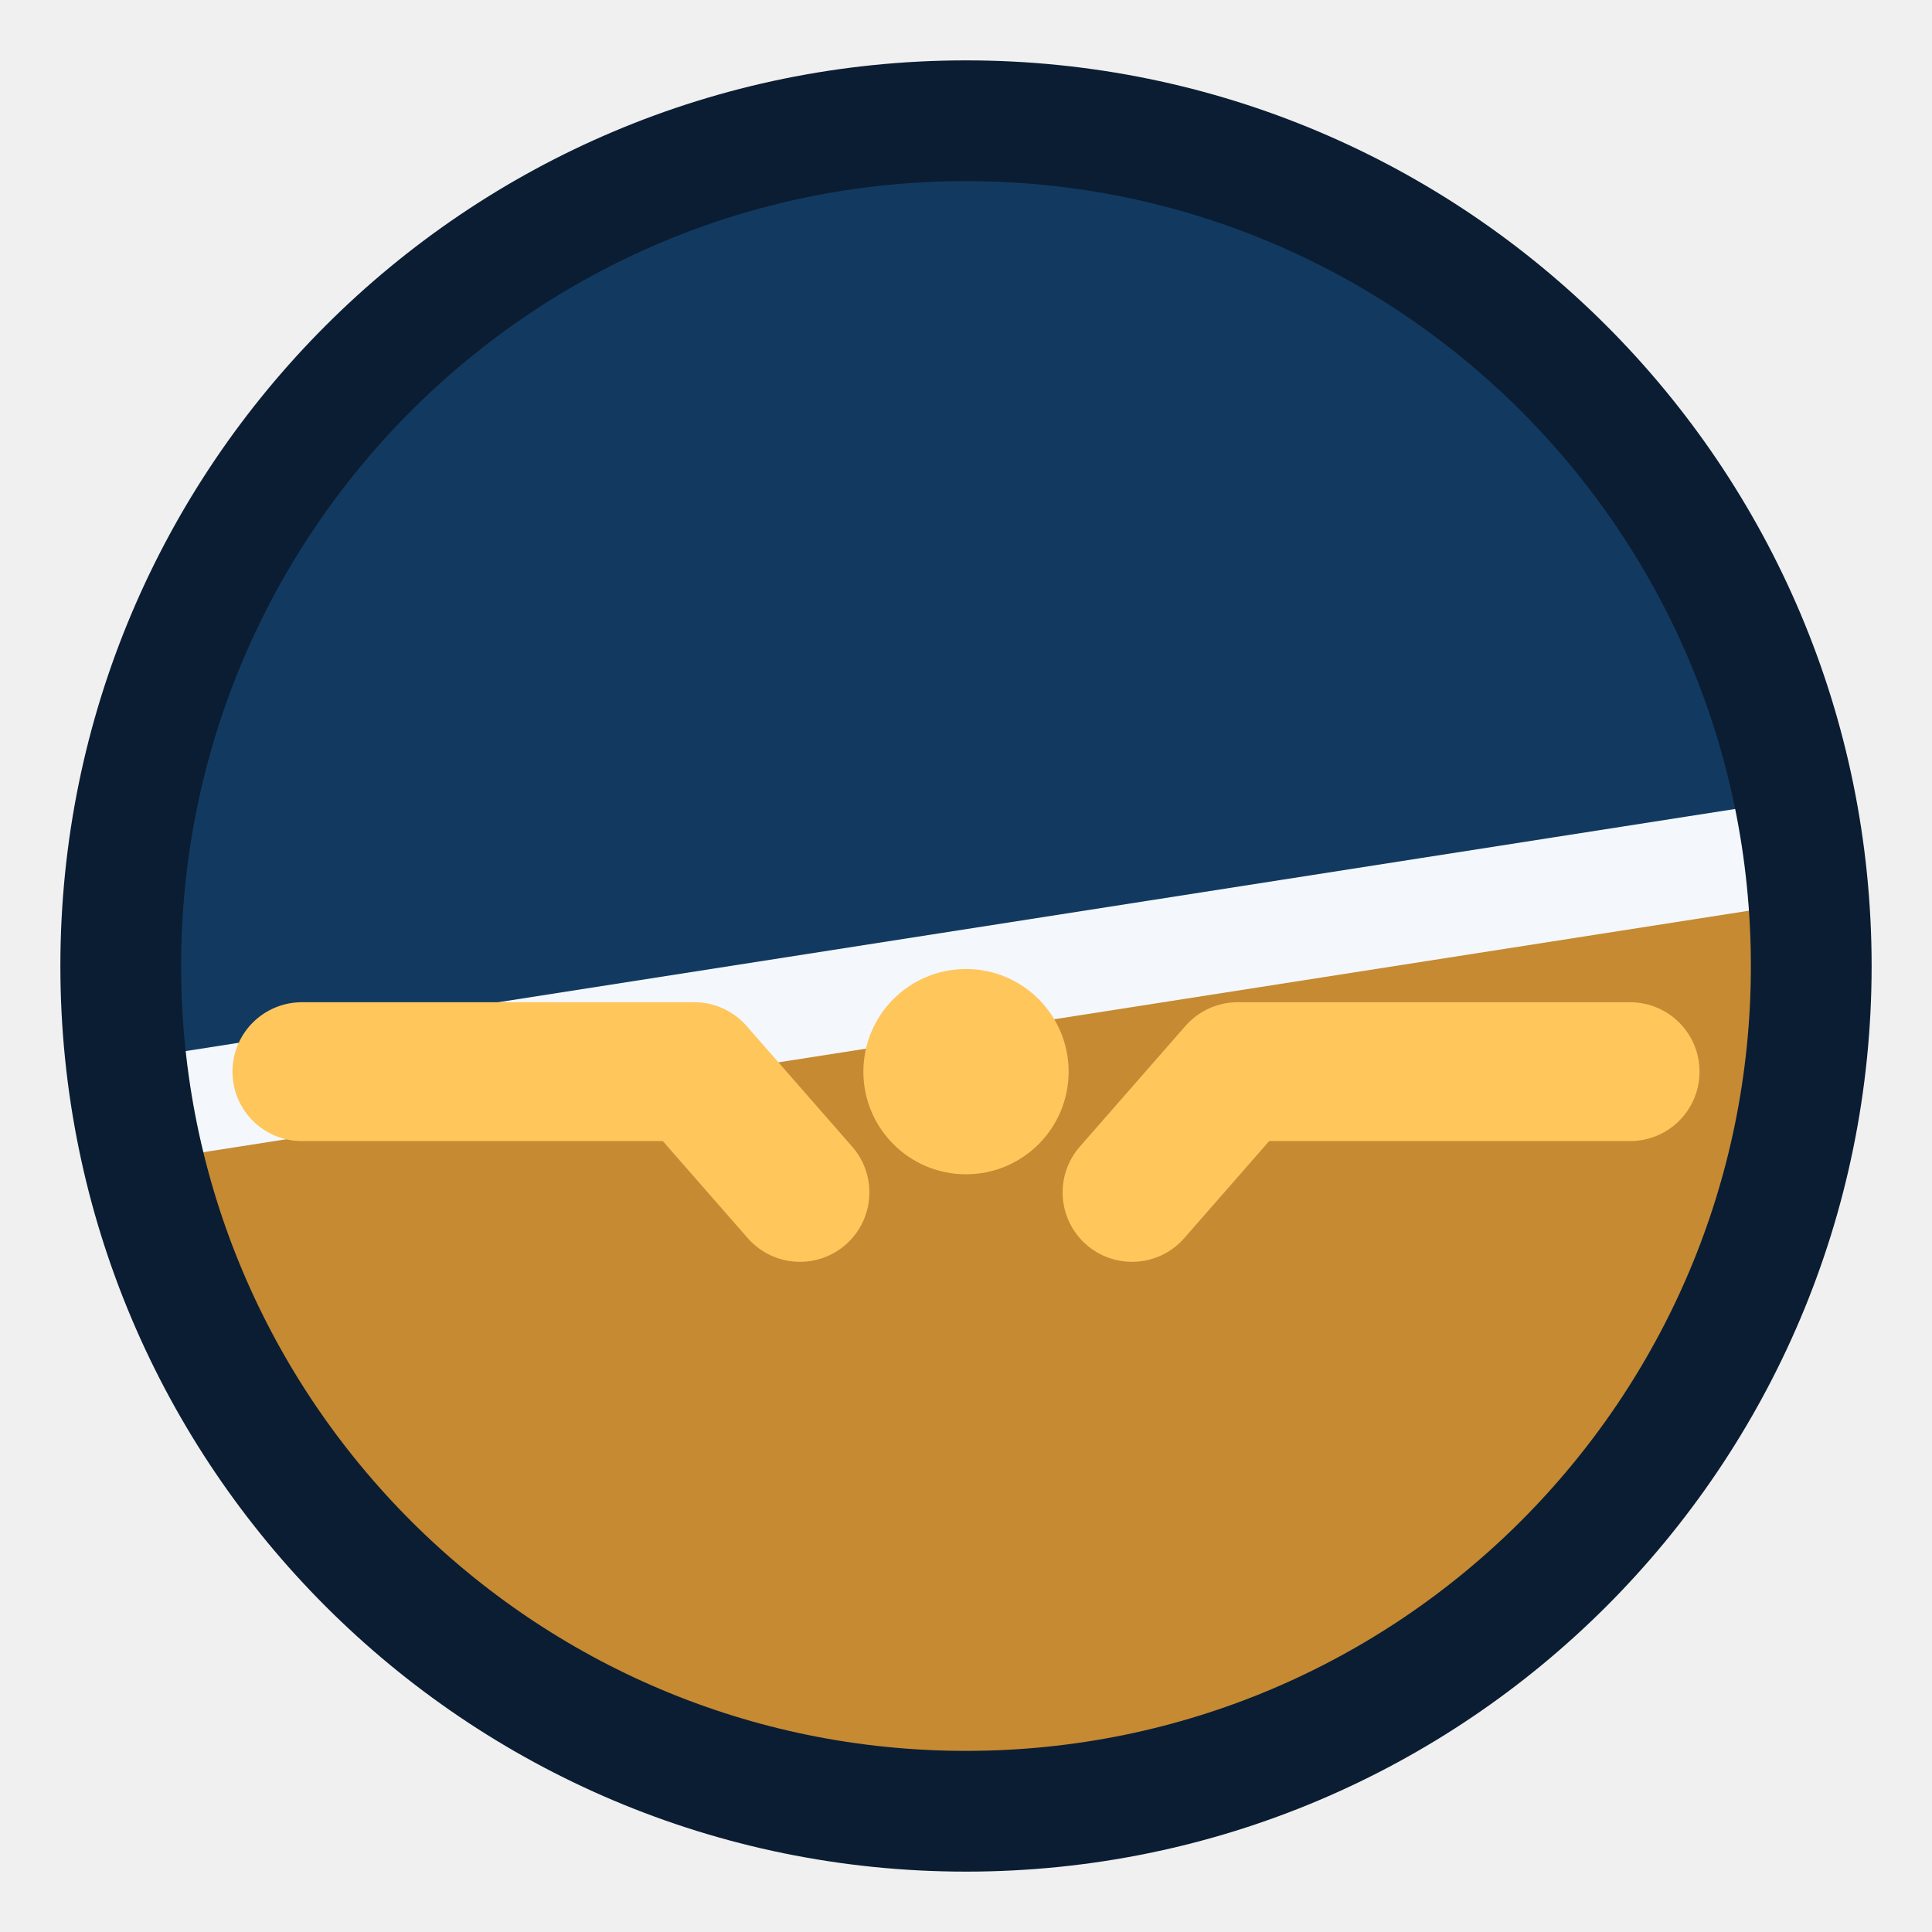
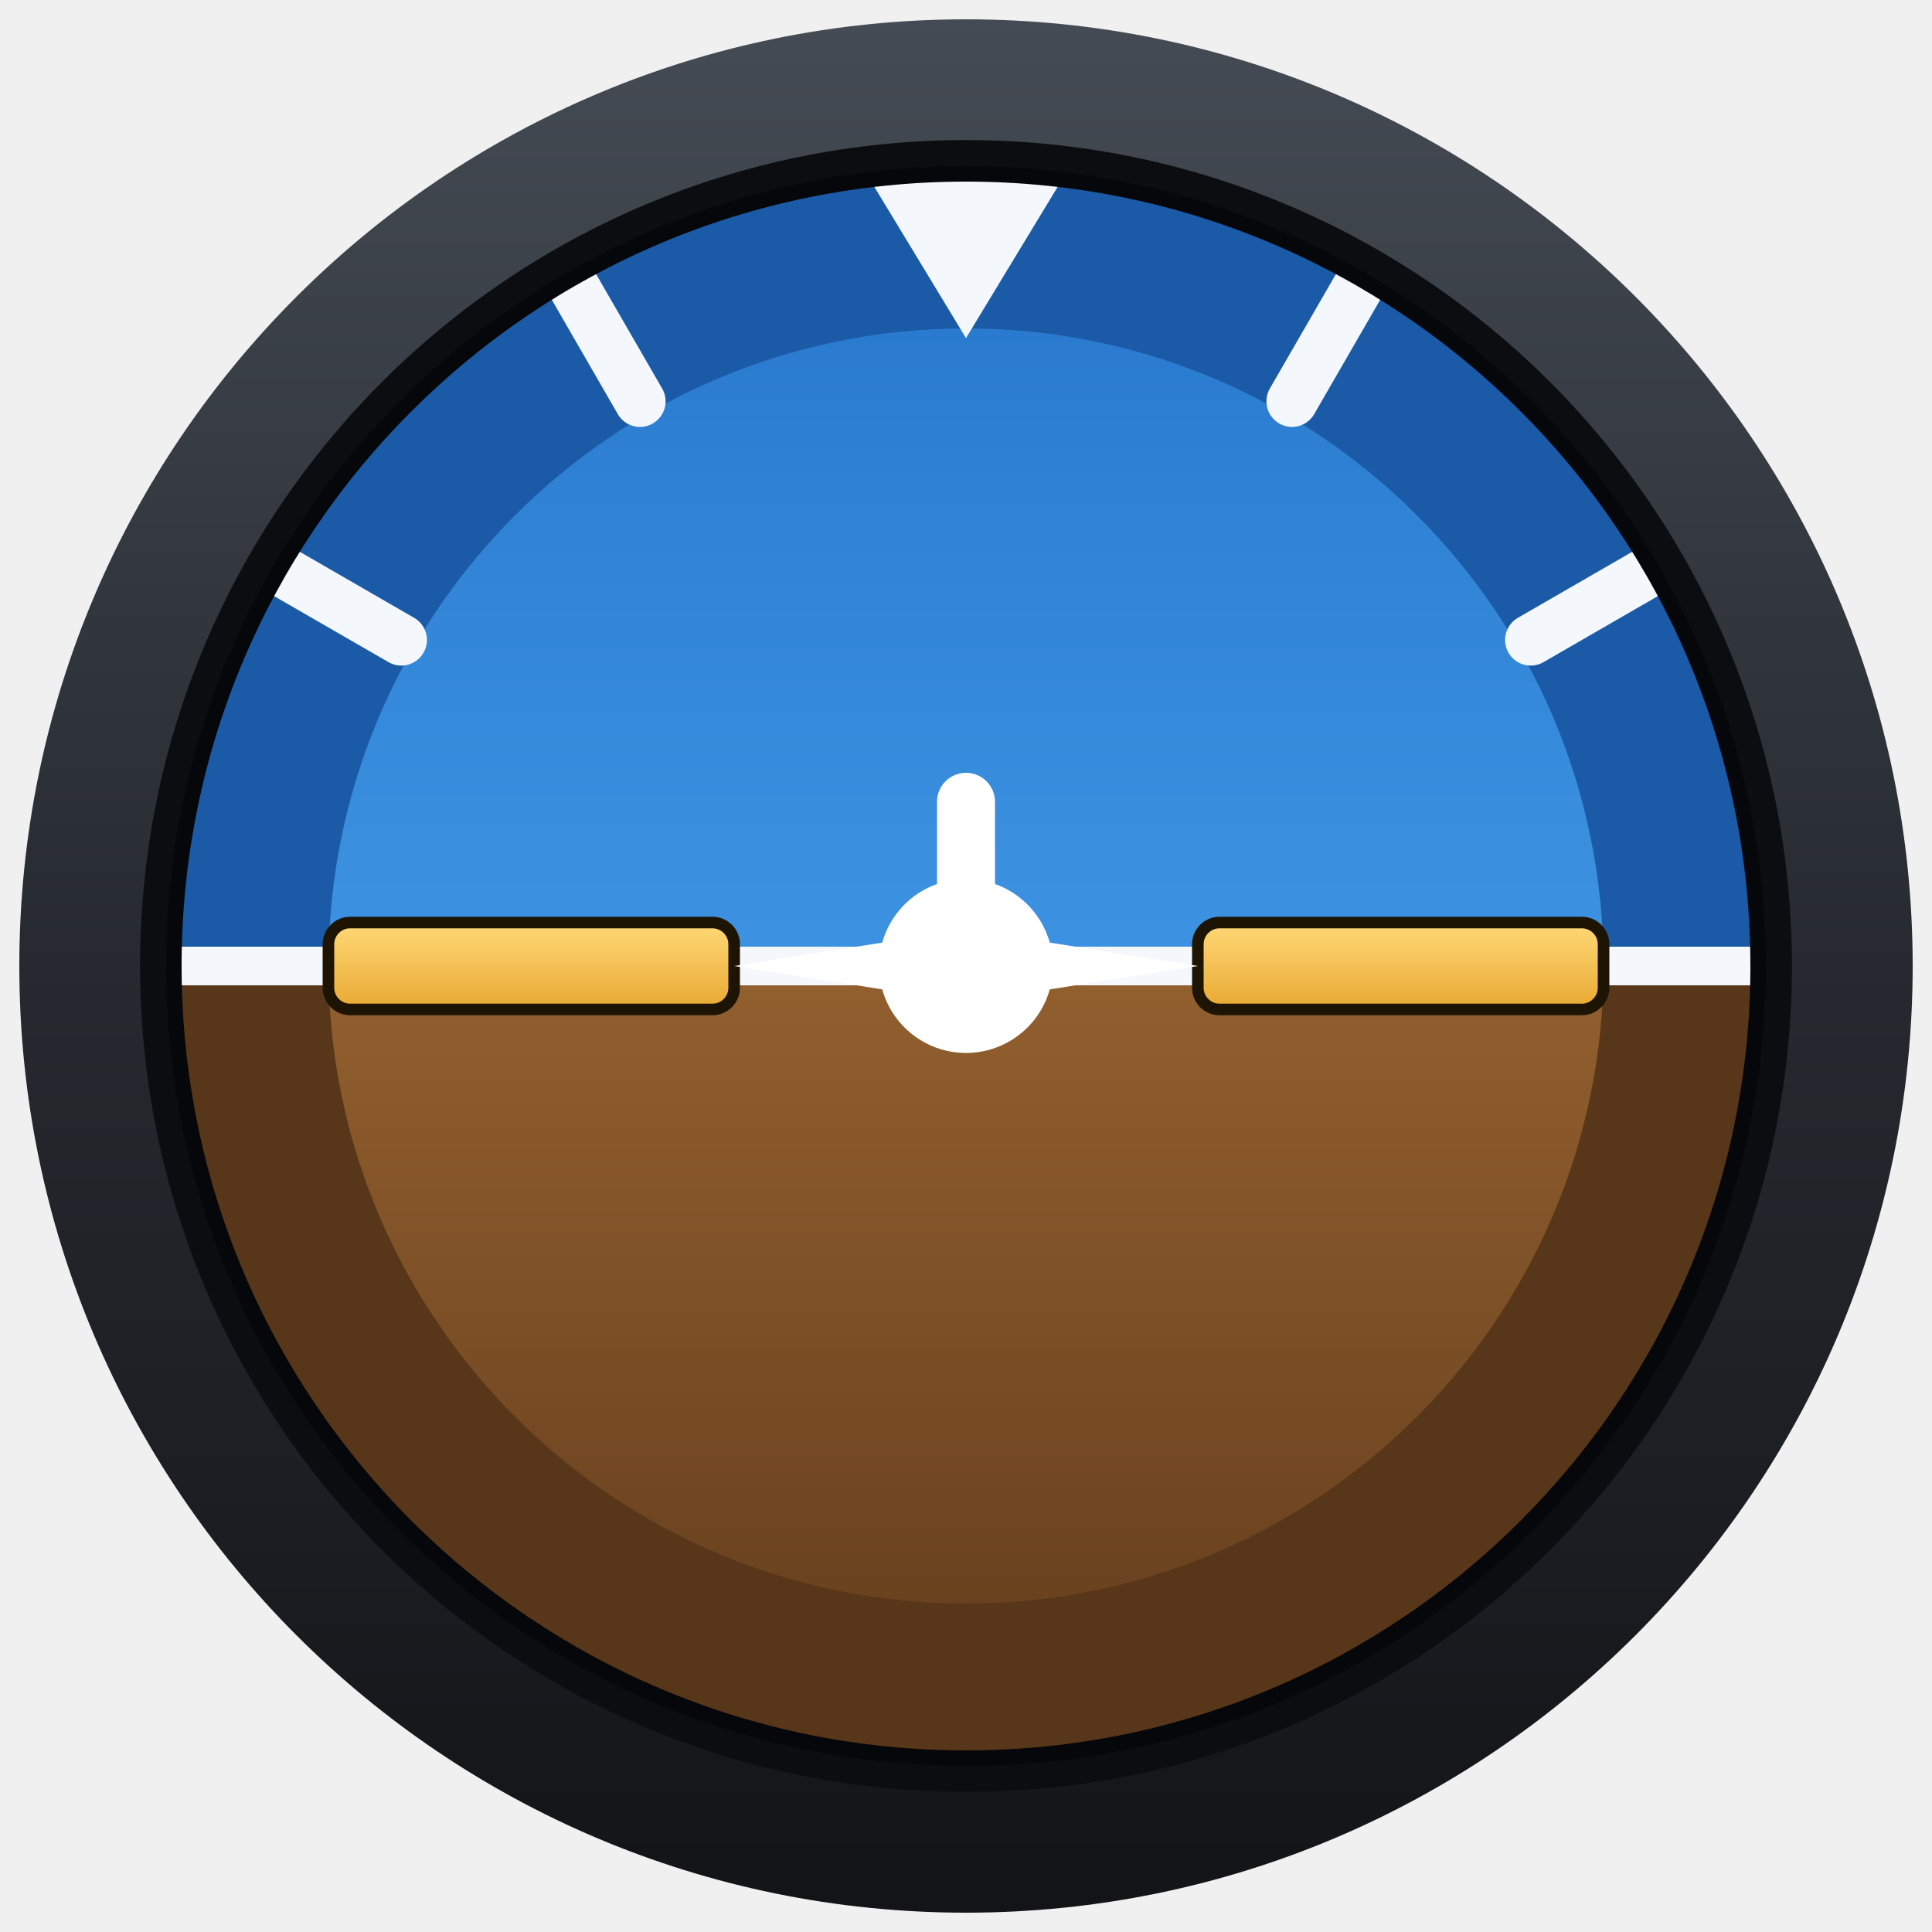
- <svg xmlns="http://www.w3.org/2000/svg" width="64" height="64" viewBox="0 0 64 64" fill="none">
+ <svg xmlns="http://www.w3.org/2000/svg" width="64" height="64" viewBox="0 0 200 200" fill="none">
  <defs>
-     <clipPath id="d">
-       <circle cx="32" cy="32" r="28" />
+     <clipPath id="face">
+       <circle cx="100" cy="100" r="82" />
    </clipPath>
+     <clipPath id="card">
+       <circle cx="100" cy="100" r="66" />
+     </clipPath>
+     <linearGradient id="bezel" x1="100" y1="2" x2="100" y2="198" gradientUnits="userSpaceOnUse">
+       <stop stop-color="#454B54" />
+       <stop offset="0.5" stop-color="#262A30" />
+       <stop offset="1" stop-color="#121417" />
+     </linearGradient>
+     <linearGradient id="sky" x1="100" y1="34" x2="100" y2="100" gradientUnits="userSpaceOnUse">
+       <stop stop-color="#2A7BCF" />
+       <stop offset="1" stop-color="#3D93E2" />
+     </linearGradient>
+     <linearGradient id="ground" x1="100" y1="100" x2="100" y2="166" gradientUnits="userSpaceOnUse">
+       <stop stop-color="#93602F" />
+       <stop offset="1" stop-color="#6A421F" />
+     </linearGradient>
+     <linearGradient id="bar" x1="0" y1="95.5" x2="0" y2="104.5" gradientUnits="userSpaceOnUse">
+       <stop stop-color="#FFD978" />
+       <stop offset="1" stop-color="#E9A832" />
+     </linearGradient>
  </defs>
-   <g clip-path="url(#d)">
-     <rect width="64" height="64" fill="#123A61" />
-     <path d="M0 37.5 L64 27.5 L64 64 L0 64 Z" fill="#C58A32" />
-     <path d="M0 37.5 L64 27.5" stroke="#F4F8FC" stroke-width="3.4" stroke-linecap="round" />
+   <circle cx="100" cy="100" r="98" fill="url(#bezel)" />
+   <circle cx="100" cy="100" r="85.5" fill="#0B0D10" />
+   <g clip-path="url(#face)">
+     <rect width="200" height="100" fill="#1B5AA6" />
+     <rect y="100" width="200" height="100" fill="#583619" />
+     <g clip-path="url(#card)">
+       <rect width="200" height="100" fill="url(#sky)" />
+       <rect y="100" width="200" height="100" fill="url(#ground)" />
+     </g>
+     <path d="M0 100 H200" stroke="#F4F8FC" stroke-width="4" />
+     <g stroke="#F4F8FC" stroke-width="5.3" stroke-linecap="round">
+       <path d="M100 32.5 V19" transform="rotate(-30 100 100)" />
+       <path d="M100 32.5 V19" transform="rotate(30 100 100)" />
+       <path d="M100 32.5 V19" transform="rotate(-60 100 100)" />
+       <path d="M100 32.5 V19" transform="rotate(60 100 100)" />
+     </g>
  </g>
-   <path d="M10 35.5 L23 35.5 L26.5 39.5" stroke="#FFC65C" stroke-width="4.6" stroke-linecap="round" stroke-linejoin="round" fill="none" />
-   <path d="M54 35.5 L41 35.5 L37.5 39.5" stroke="#FFC65C" stroke-width="4.6" stroke-linecap="round" stroke-linejoin="round" fill="none" />
-   <circle cx="32" cy="35.5" r="3.4" fill="#FFC65C" />
-   <circle cx="32" cy="32" r="28" stroke="#0B1D33" stroke-width="4" />
+   <path d="M90 18.5 H110 L100 35 Z" fill="#F4F8FC" />
+   <rect x="34" y="95.5" width="42" height="9" rx="2.25" fill="url(#bar)" stroke="#1E1404" stroke-width="1.2" />
+   <rect x="124" y="95.5" width="42" height="9" rx="2.25" fill="url(#bar)" stroke="#1E1404" stroke-width="1.2" />
+   <path d="M76 100 L95 97 H105 L124 100 L105 103 H95 Z" fill="#FFFFFF" />
+   <rect x="97" y="80" width="6" height="20" rx="3" fill="#FFFFFF" />
+   <circle cx="100" cy="100" r="9" fill="#FFFFFF" />
+   <circle cx="100" cy="100" r="82" stroke="#05070A" stroke-width="1.6" />
</svg>
